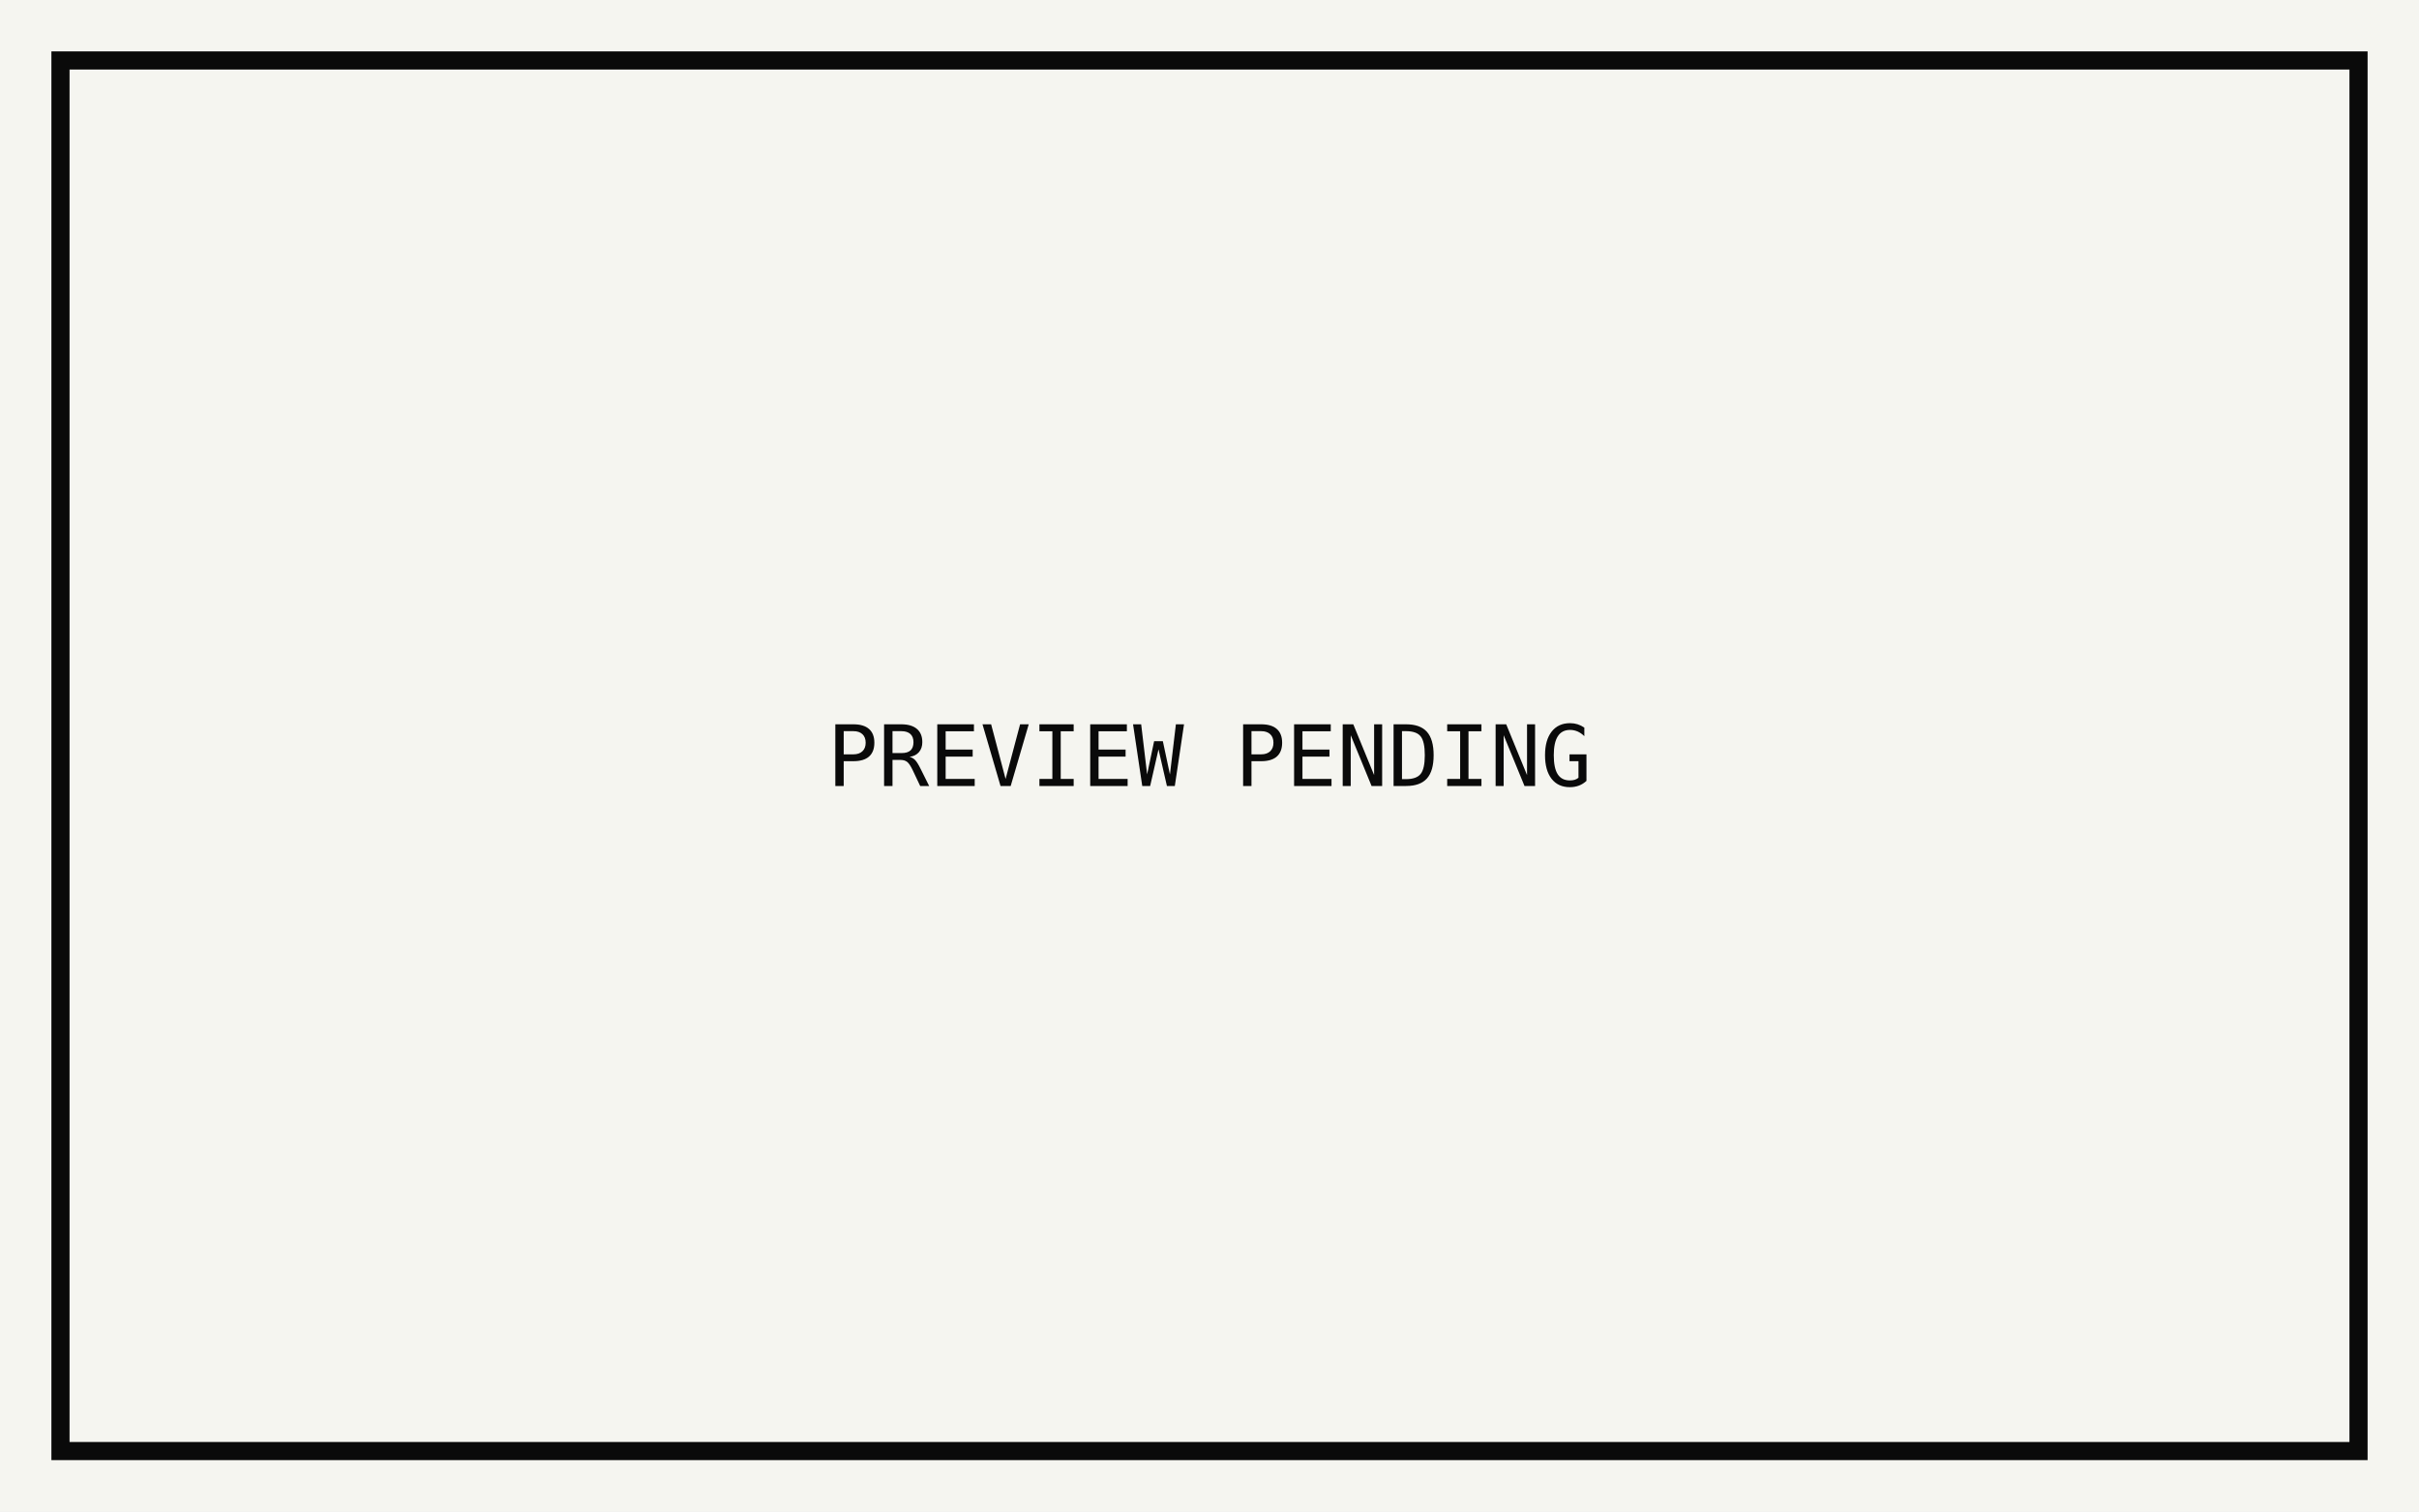
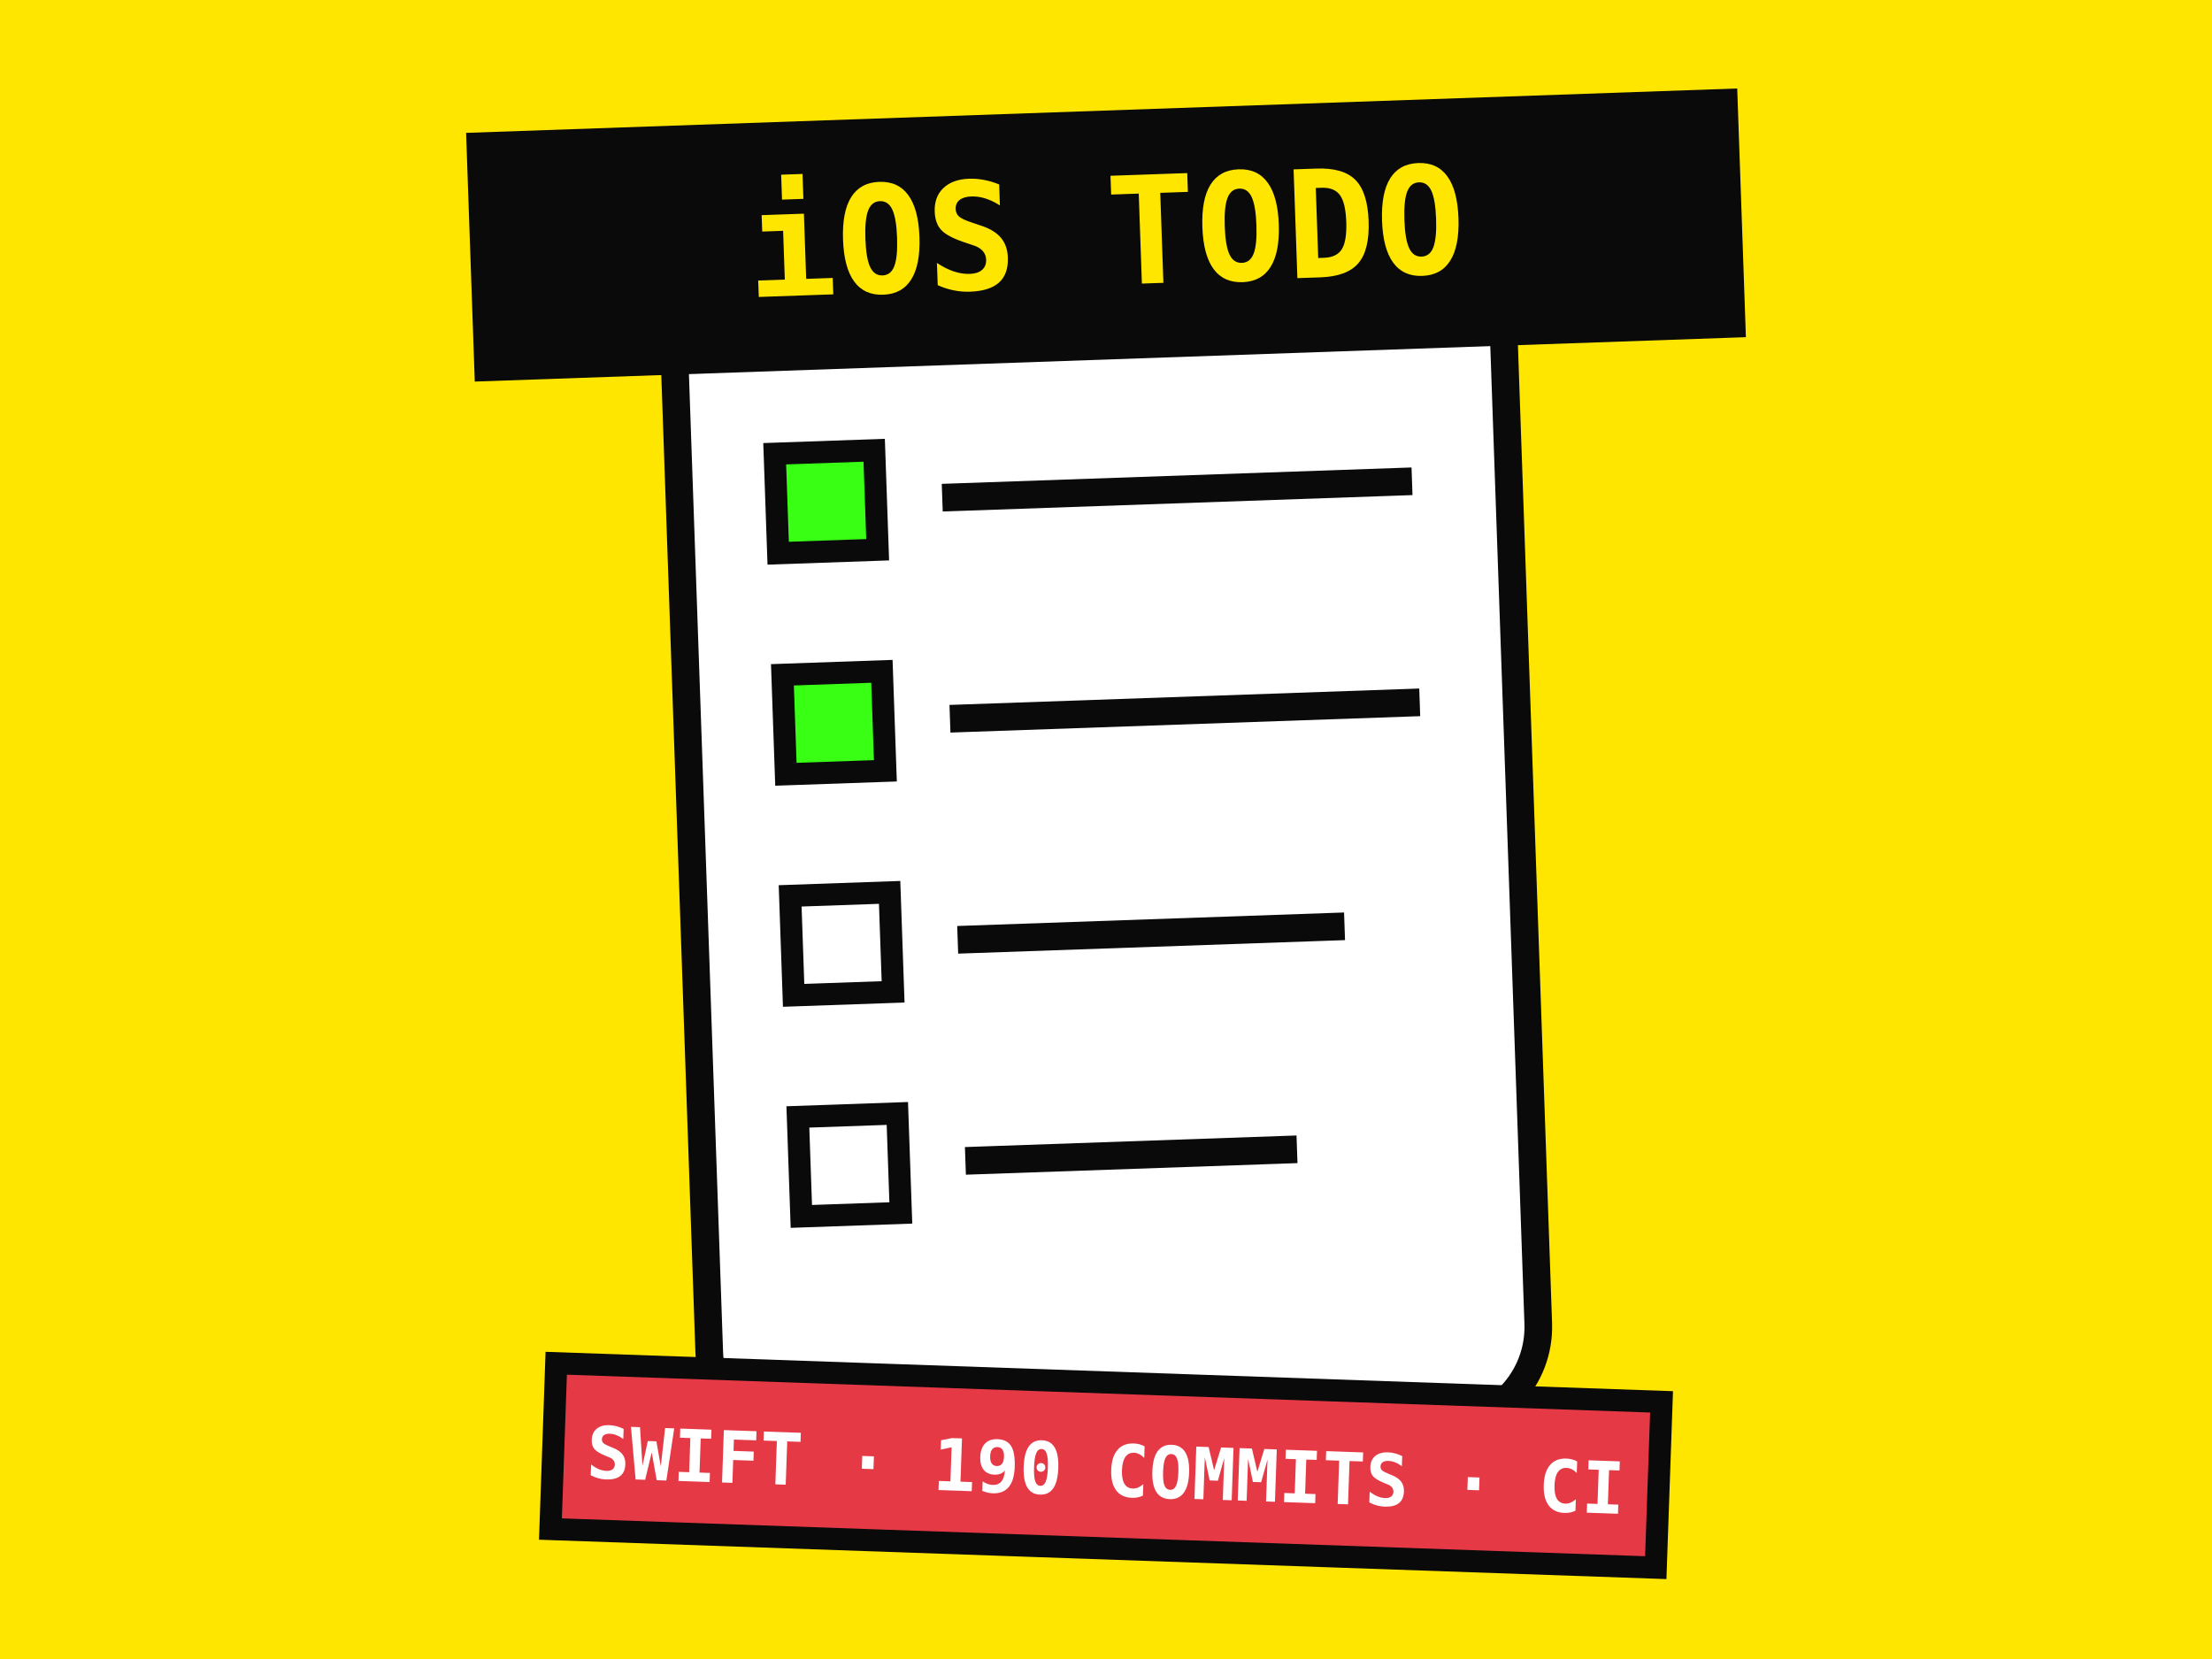
- <svg xmlns="http://www.w3.org/2000/svg" viewBox="0 0 800 500">
-   <rect width="800" height="500" fill="#f5f5f0" />
-   <rect x="20" y="20" width="760" height="460" fill="none" stroke="#0a0a0a" stroke-width="6" />
-   <text x="400" y="260" text-anchor="middle" font-family="monospace" font-size="28" fill="#0a0a0a">PREVIEW PENDING</text>
+ <svg xmlns="http://www.w3.org/2000/svg" viewBox="0 0 800 600" font-family="ui-monospace,Menlo,monospace">
+   <rect width="800" height="600" fill="#ffe600" />
+   <g transform="rotate(-2 400 300)">
+     <rect x="250" y="90" width="300" height="430" rx="36" fill="#fff" stroke="#0a0a0a" stroke-width="10" />
+     <g stroke="#0a0a0a" stroke-width="8">
+       <rect x="285" y="160" width="36" height="36" fill="#39ff14" />
+       <rect x="285" y="240" width="36" height="36" fill="#39ff14" />
+       <rect x="285" y="320" width="36" height="36" fill="#fff" />
+       <rect x="285" y="400" width="36" height="36" fill="#fff" />
+     </g>
+     <g stroke="#0a0a0a" stroke-width="10" stroke-linecap="square">
+       <path d="M350 178H510" />
+       <path d="M350 258H510" />
+       <path d="M350 338H480" />
+       <path d="M350 418H460" />
+     </g>
+   </g>
+   <rect x="170" y="40" width="460" height="90" fill="#0a0a0a" transform="rotate(-2 400 85)" />
+   <text x="400" y="103" text-anchor="middle" font-size="54" font-weight="900" fill="#ffe600" transform="rotate(-2 400 85)">iOS TODO</text>
+   <rect x="200" y="500" width="400" height="60" fill="#e63946" stroke="#0a0a0a" stroke-width="8" transform="rotate(2 400 530)" />
+   <text x="400" y="541" text-anchor="middle" font-size="26" font-weight="900" fill="#fff" transform="rotate(2 400 530)">SWIFT · 190 COMMITS · CI</text>
</svg>
